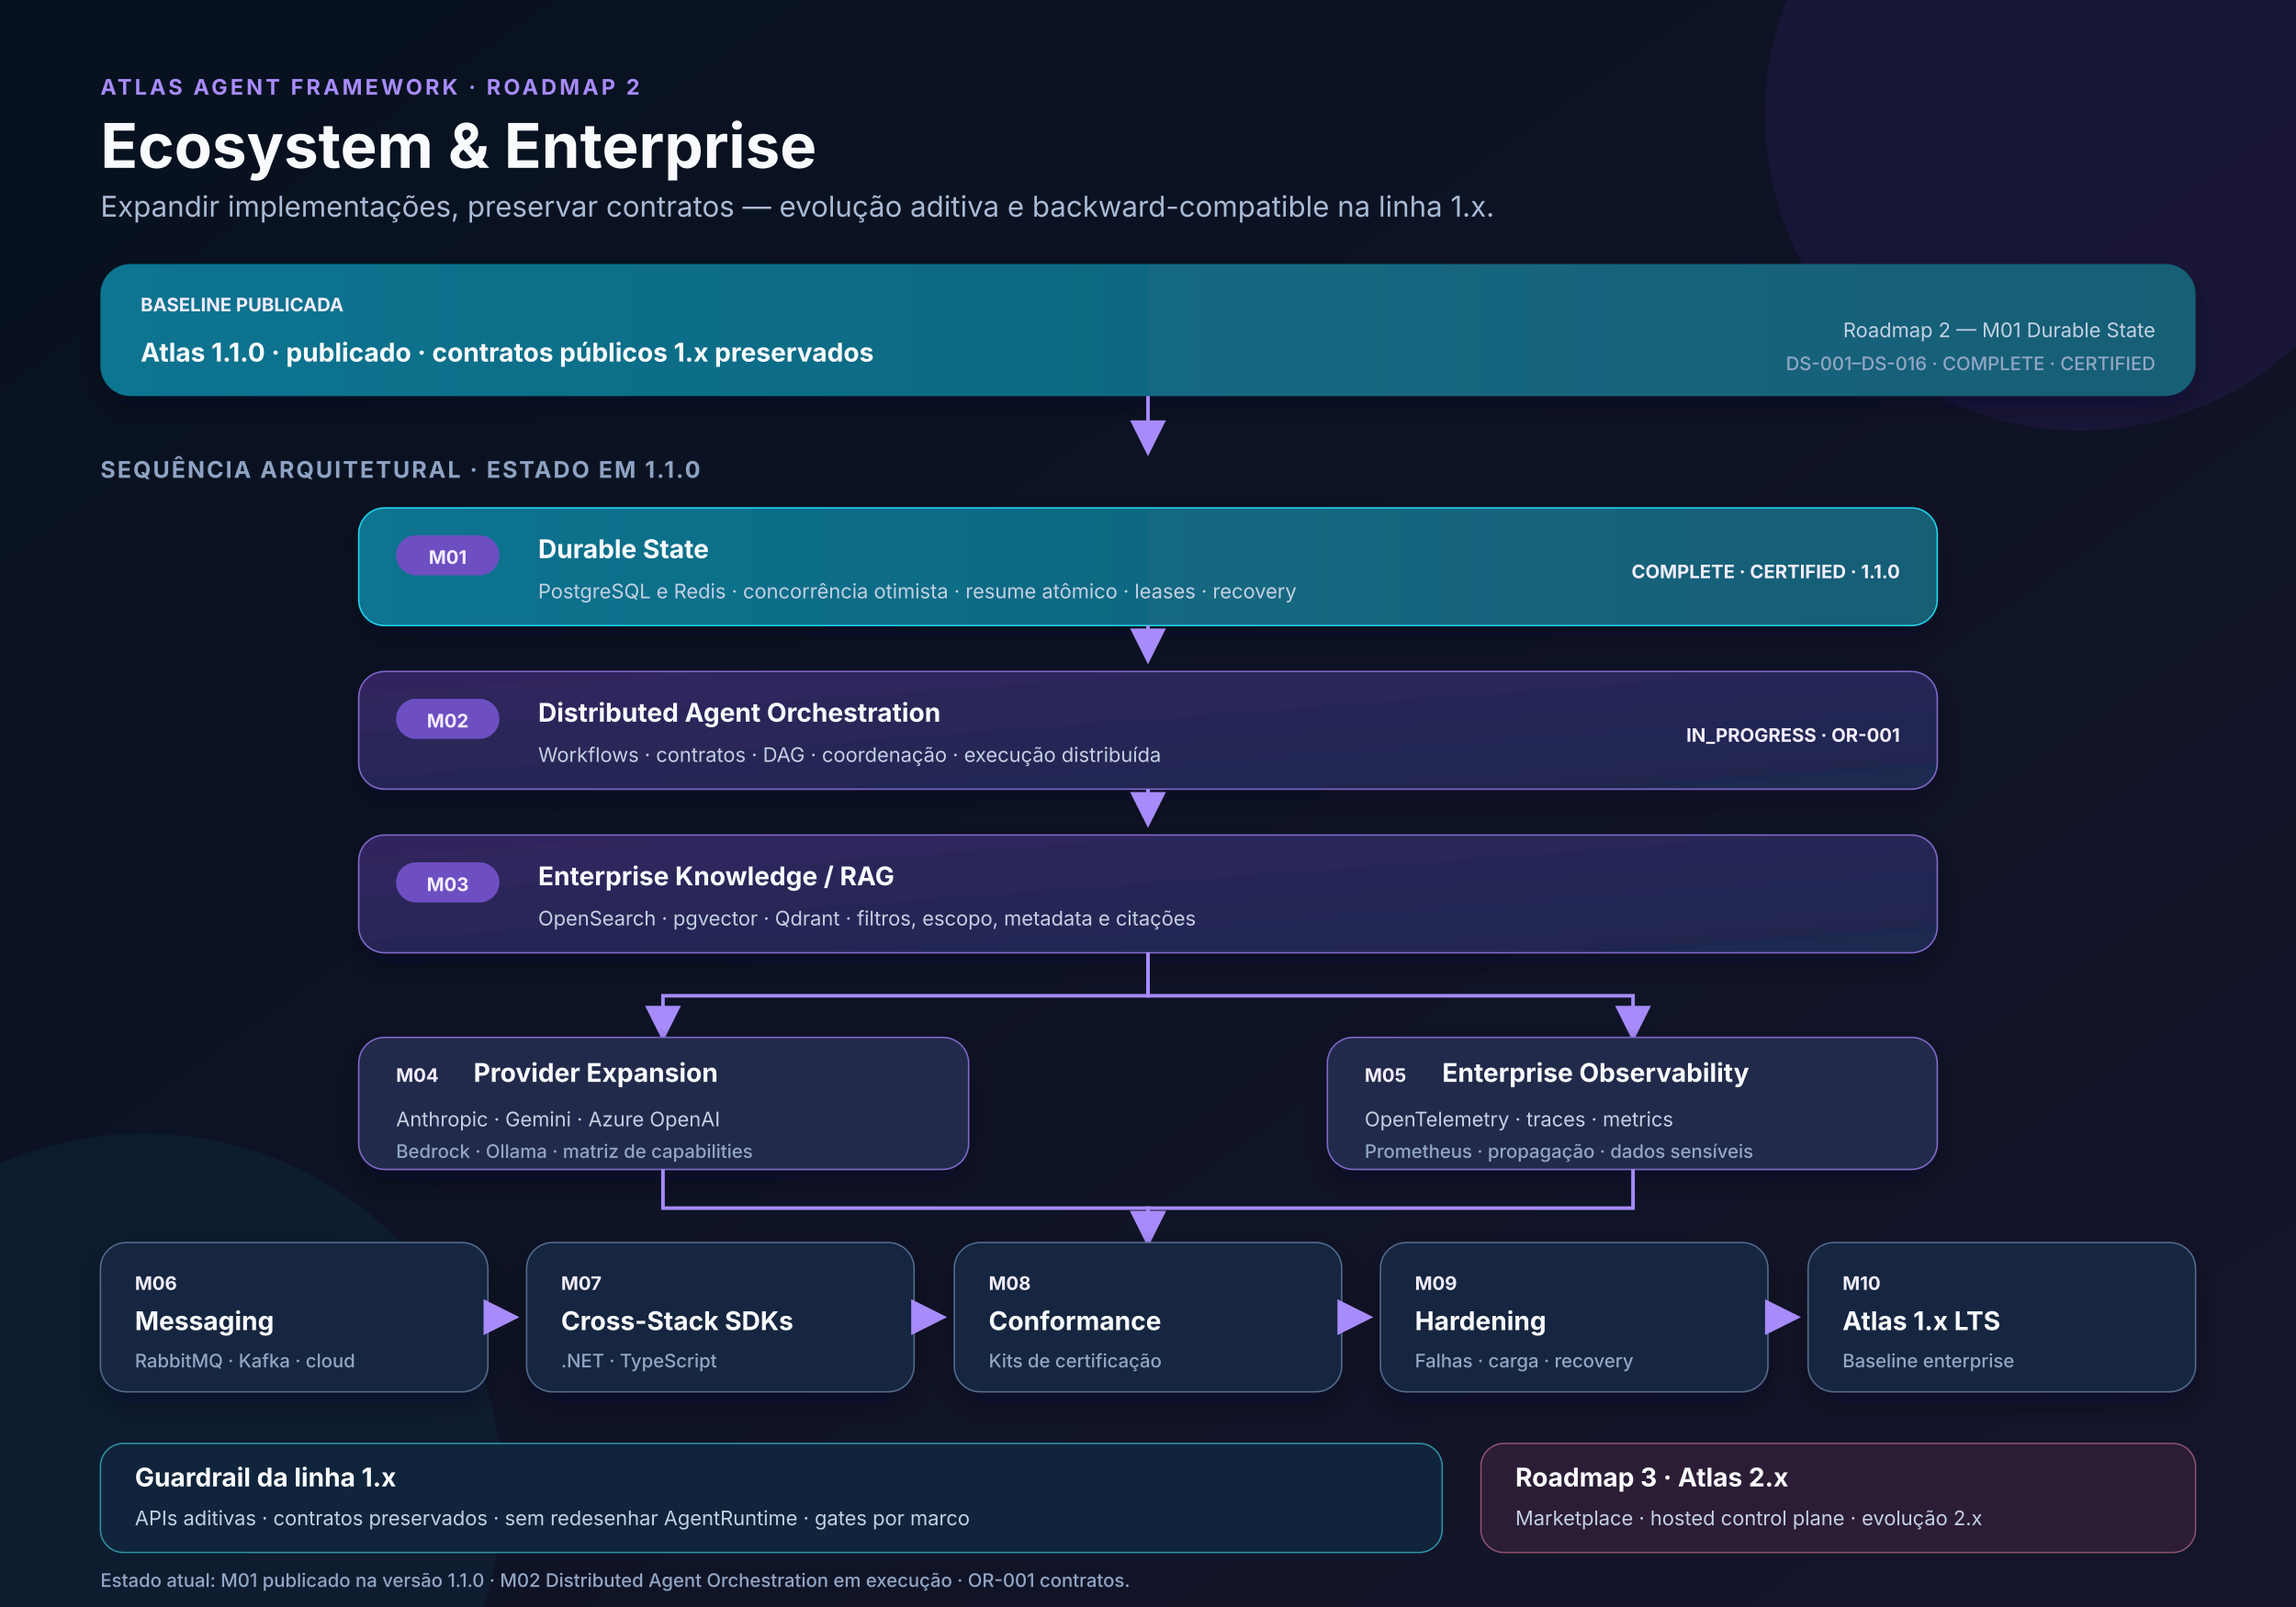
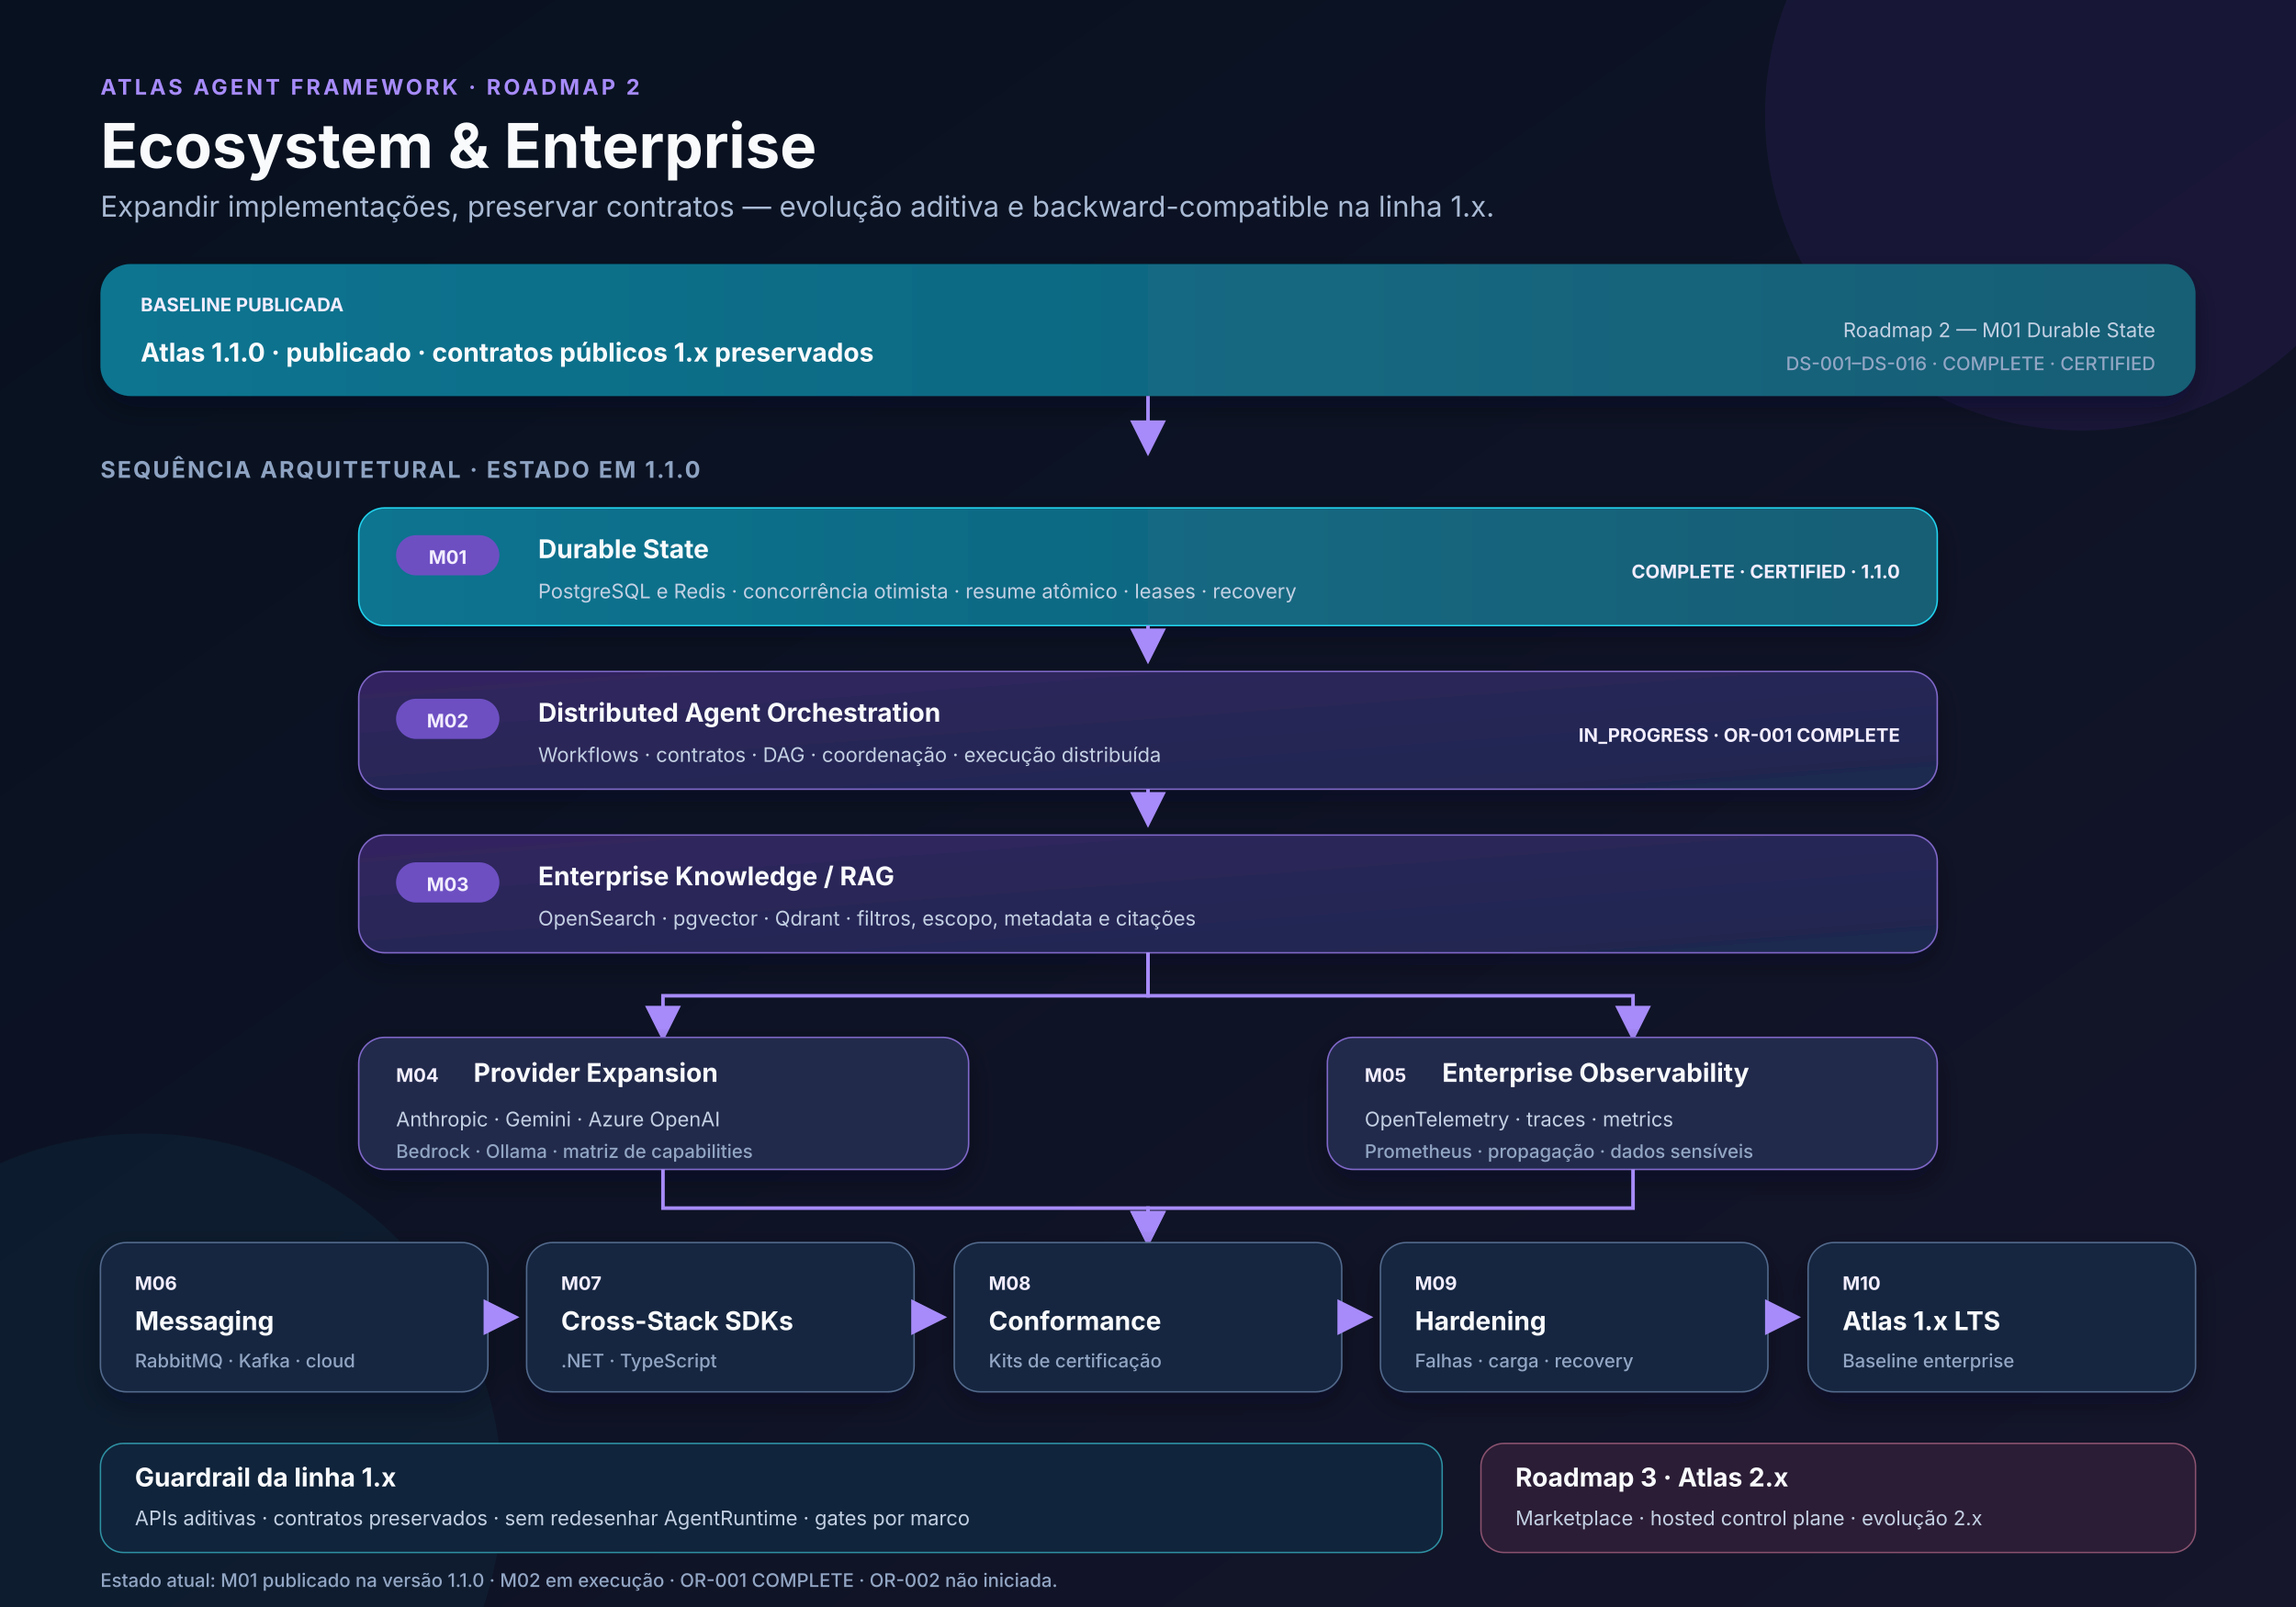
<svg xmlns="http://www.w3.org/2000/svg" width="1600" height="1120" viewBox="0 0 1600 1120" role="img" aria-labelledby="title desc">
  <defs>
    <linearGradient id="background" x1="0" y1="0" x2="1" y2="1">
      <stop offset="0" stop-color="#07111f" />
      <stop offset="1" stop-color="#15152b" />
    </linearGradient>
    <linearGradient id="baseline" x1="0" y1="0" x2="1" y2="0">
      <stop offset="0" stop-color="#0e7490" />
      <stop offset="1" stop-color="#155e75" />
    </linearGradient>
    <linearGradient id="future" x1="0" y1="0" x2="1" y2="1">
      <stop offset="0" stop-color="#32245f" />
      <stop offset="1" stop-color="#1d294e" />
    </linearGradient>
    <filter id="shadow" x="-15%" y="-15%" width="130%" height="140%">
      <feDropShadow dx="0" dy="8" stdDeviation="10" flood-color="#000814" flood-opacity="0.35" />
    </filter>
    <marker id="arrow" markerWidth="10" markerHeight="10" refX="8" refY="5" orient="auto" markerUnits="strokeWidth">
      <path d="M 0 0 L 10 5 L 0 10 z" fill="#a78bfa" />
    </marker>
    <style>
      .title { font: 700 43px Inter, Segoe UI, Arial, sans-serif; fill: #f8fafc; }
      .subtitle { font: 400 20px Inter, Segoe UI, Arial, sans-serif; fill: #a9bad4; }
      .eyebrow { font: 700 15px Inter, Segoe UI, Arial, sans-serif; letter-spacing: 2px; fill: #a78bfa; }
      .section { font: 700 16px Inter, Segoe UI, Arial, sans-serif; letter-spacing: 1.3px; fill: #8ea3c2; }
      .node-title { font: 700 18px Inter, Segoe UI, Arial, sans-serif; fill: #f8fafc; }
      .node-text { font: 400 14px Inter, Segoe UI, Arial, sans-serif; fill: #c3d0e3; }
      .small { font: 500 13px Inter, Segoe UI, Arial, sans-serif; fill: #92a6c4; }
      .tag { font: 700 13px Inter, Segoe UI, Arial, sans-serif; fill: #f2edff; }
      .flow { fill: none; stroke: #a78bfa; stroke-width: 2.5; marker-end: url(#arrow); }
      .rail { fill: none; stroke: #536987; stroke-width: 2; stroke-dasharray: 7 7; }
    </style>
  </defs>
  <rect width="1600" height="1120" fill="url(#background)" />
  <circle cx="1450" cy="80" r="220" fill="#7c3aed" opacity="0.09" />
  <circle cx="100" cy="1040" r="250" fill="#0891b2" opacity="0.07" />
  <text x="70" y="66" class="eyebrow">ATLAS AGENT FRAMEWORK · ROADMAP 2</text>
  <text x="70" y="117" class="title">Ecosystem &amp; Enterprise</text>
  <text x="70" y="151" class="subtitle">Expandir implementações, preservar contratos — evolução aditiva e backward-compatible na linha 1.x.</text>
  <g filter="url(#shadow)">
    <rect x="70" y="184" width="1460" height="92" rx="21" fill="url(#baseline)" />
  </g>
  <text x="98" y="217" class="tag">BASELINE PUBLICADA</text>
  <text x="98" y="252" class="node-title">Atlas 1.1.0 · publicado · contratos públicos 1.x preservados</text>
  <text x="1502" y="235" text-anchor="end" class="node-text">Roadmap 2 — M01 Durable State</text>
  <text x="1502" y="258" text-anchor="end" class="small">DS-001–DS-016 · COMPLETE · CERTIFIED</text>
  <path d="M 800 276 L 800 313" class="flow" />
  <text x="70" y="333" class="section">SEQUÊNCIA ARQUITETURAL · ESTADO EM 1.1.0</text>
  <g filter="url(#shadow)">
    <rect x="250" y="354" width="1100" height="82" rx="18" fill="url(#baseline)" stroke="#22d3ee" />
    <rect x="250" y="468" width="1100" height="82" rx="18" fill="url(#future)" stroke="#8067c9" />
    <rect x="250" y="582" width="1100" height="82" rx="18" fill="url(#future)" stroke="#8067c9" />
  </g>
  <rect x="276" y="373" width="72" height="28" rx="14" fill="#6d4fc2" />
  <rect x="276" y="487" width="72" height="28" rx="14" fill="#6d4fc2" />
  <rect x="276" y="601" width="72" height="28" rx="14" fill="#6d4fc2" />
  <text x="312" y="393" text-anchor="middle" class="tag">M01</text>
  <text x="312" y="507" text-anchor="middle" class="tag">M02</text>
  <text x="312" y="621" text-anchor="middle" class="tag">M03</text>
  <text x="375" y="389" class="node-title">Durable State</text>
  <text x="375" y="417" class="node-text">PostgreSQL e Redis · concorrência otimista · resume atômico · leases · recovery</text>
  <text x="1324" y="403" text-anchor="end" class="tag">COMPLETE · CERTIFIED · 1.1.0</text>
  <text x="375" y="503" class="node-title">Distributed Agent Orchestration</text>
  <text x="375" y="531" class="node-text">Workflows · contratos · DAG · coordenação · execução distribuída</text>
-   <text x="1324" y="517" text-anchor="end" class="tag">IN_PROGRESS · OR-001</text>
+   <text x="1324" y="517" text-anchor="end" class="tag">IN_PROGRESS · OR-001 COMPLETE</text>
  <text x="375" y="617" class="node-title">Enterprise Knowledge / RAG</text>
  <text x="375" y="645" class="node-text">OpenSearch · pgvector · Qdrant · filtros, escopo, metadata e citações</text>
  <path d="M 800 436 L 800 458" class="flow" />
  <path d="M 800 550 L 800 572" class="flow" />
  <path d="M 800 664 L 800 694 L 462 694 L 462 721" class="flow" />
  <path d="M 800 664 L 800 694 L 1138 694 L 1138 721" class="flow" />
  <g filter="url(#shadow)">
    <rect x="250" y="723" width="425" height="92" rx="18" fill="#202b4c" stroke="#8067c9" />
    <rect x="925" y="723" width="425" height="92" rx="18" fill="#202b4c" stroke="#8067c9" />
  </g>
  <text x="276" y="754" class="tag">M04</text>
  <text x="330" y="754" class="node-title">Provider Expansion</text>
  <text x="276" y="785" class="node-text">Anthropic · Gemini · Azure OpenAI</text>
  <text x="276" y="807" class="small">Bedrock · Ollama · matriz de capabilities</text>
  <text x="951" y="754" class="tag">M05</text>
  <text x="1005" y="754" class="node-title">Enterprise Observability</text>
  <text x="951" y="785" class="node-text">OpenTelemetry · traces · metrics</text>
  <text x="951" y="807" class="small">Prometheus · propagação · dados sensíveis</text>
  <path d="M 462 815 L 462 842 L 800 842 L 800 864" class="flow" />
  <path d="M 1138 815 L 1138 842 L 800 842 L 800 864" class="flow" />
  <g filter="url(#shadow)">
    <rect x="70" y="866" width="270" height="104" rx="18" fill="#172640" stroke="#526a8d" />
    <rect x="367" y="866" width="270" height="104" rx="18" fill="#172640" stroke="#526a8d" />
    <rect x="665" y="866" width="270" height="104" rx="18" fill="#172640" stroke="#526a8d" />
    <rect x="962" y="866" width="270" height="104" rx="18" fill="#172640" stroke="#526a8d" />
    <rect x="1260" y="866" width="270" height="104" rx="18" fill="#172640" stroke="#526a8d" />
  </g>
  <text x="94" y="899" class="tag">M06</text>
  <text x="94" y="927" class="node-title">Messaging</text>
  <text x="94" y="953" class="small">RabbitMQ · Kafka · cloud</text>
  <text x="391" y="899" class="tag">M07</text>
  <text x="391" y="927" class="node-title">Cross-Stack SDKs</text>
  <text x="391" y="953" class="small">.NET · TypeScript</text>
  <text x="689" y="899" class="tag">M08</text>
  <text x="689" y="927" class="node-title">Conformance</text>
  <text x="689" y="953" class="small">Kits de certificação</text>
  <text x="986" y="899" class="tag">M09</text>
  <text x="986" y="927" class="node-title">Hardening</text>
  <text x="986" y="953" class="small">Falhas · carga · recovery</text>
  <text x="1284" y="899" class="tag">M10</text>
  <text x="1284" y="927" class="node-title">Atlas 1.x LTS</text>
  <text x="1284" y="953" class="small">Baseline enterprise</text>
  <path d="M 340 918 L 357 918" class="flow" />
  <path d="M 637 918 L 655 918" class="flow" />
  <path d="M 935 918 L 952 918" class="flow" />
  <path d="M 1232 918 L 1250 918" class="flow" />
  <rect x="70" y="1006" width="935" height="76" rx="16" fill="#10243b" stroke="#2e91a3" />
  <text x="94" y="1036" class="node-title">Guardrail da linha 1.x</text>
  <text x="94" y="1063" class="node-text">APIs aditivas · contratos preservados · sem redesenhar AgentRuntime · gates por marco</text>
  <rect x="1032" y="1006" width="498" height="76" rx="16" fill="#2b1d35" stroke="#8a526f" />
  <text x="1056" y="1036" class="node-title">Roadmap 3 · Atlas 2.x</text>
  <text x="1056" y="1063" class="node-text">Marketplace · hosted control plane · evolução 2.x</text>
-   <text x="70" y="1106" class="small">Estado atual: M01 publicado na versão 1.1.0 · M02 Distributed Agent Orchestration em execução · OR-001 contratos.</text>
+   <text x="70" y="1106" class="small">Estado atual: M01 publicado na versão 1.1.0 · M02 em execução · OR-001 COMPLETE · OR-002 não iniciada.</text>
</svg>
